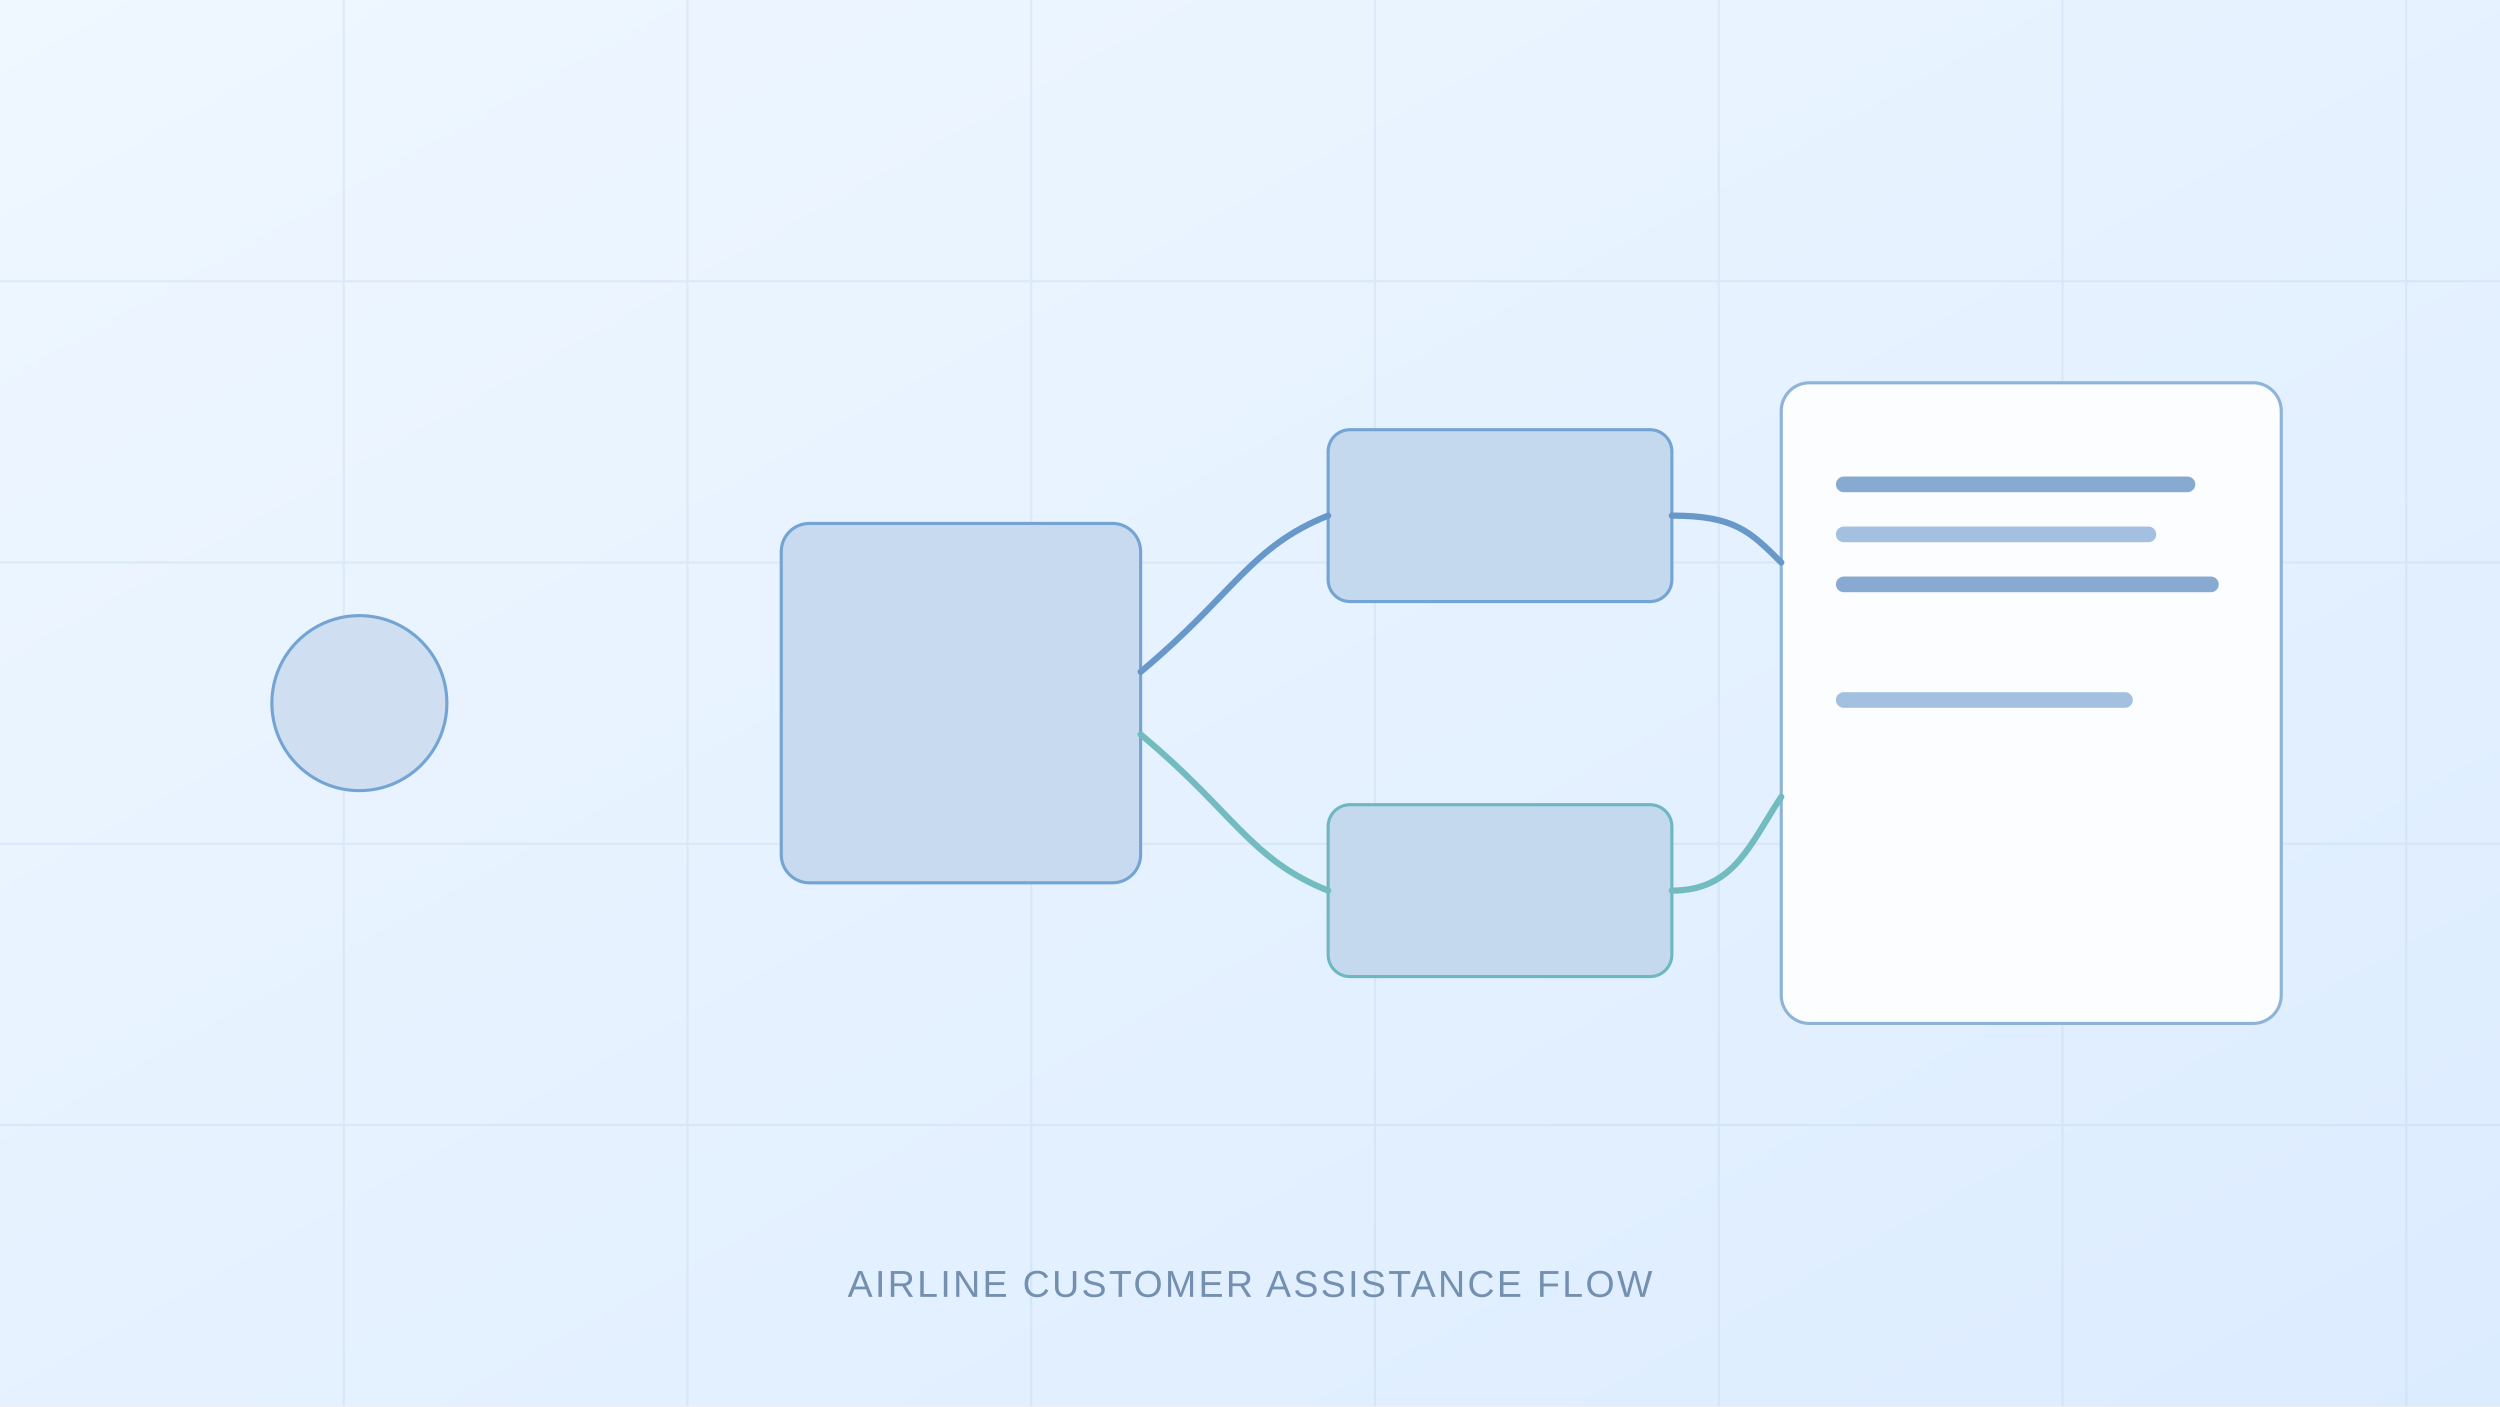
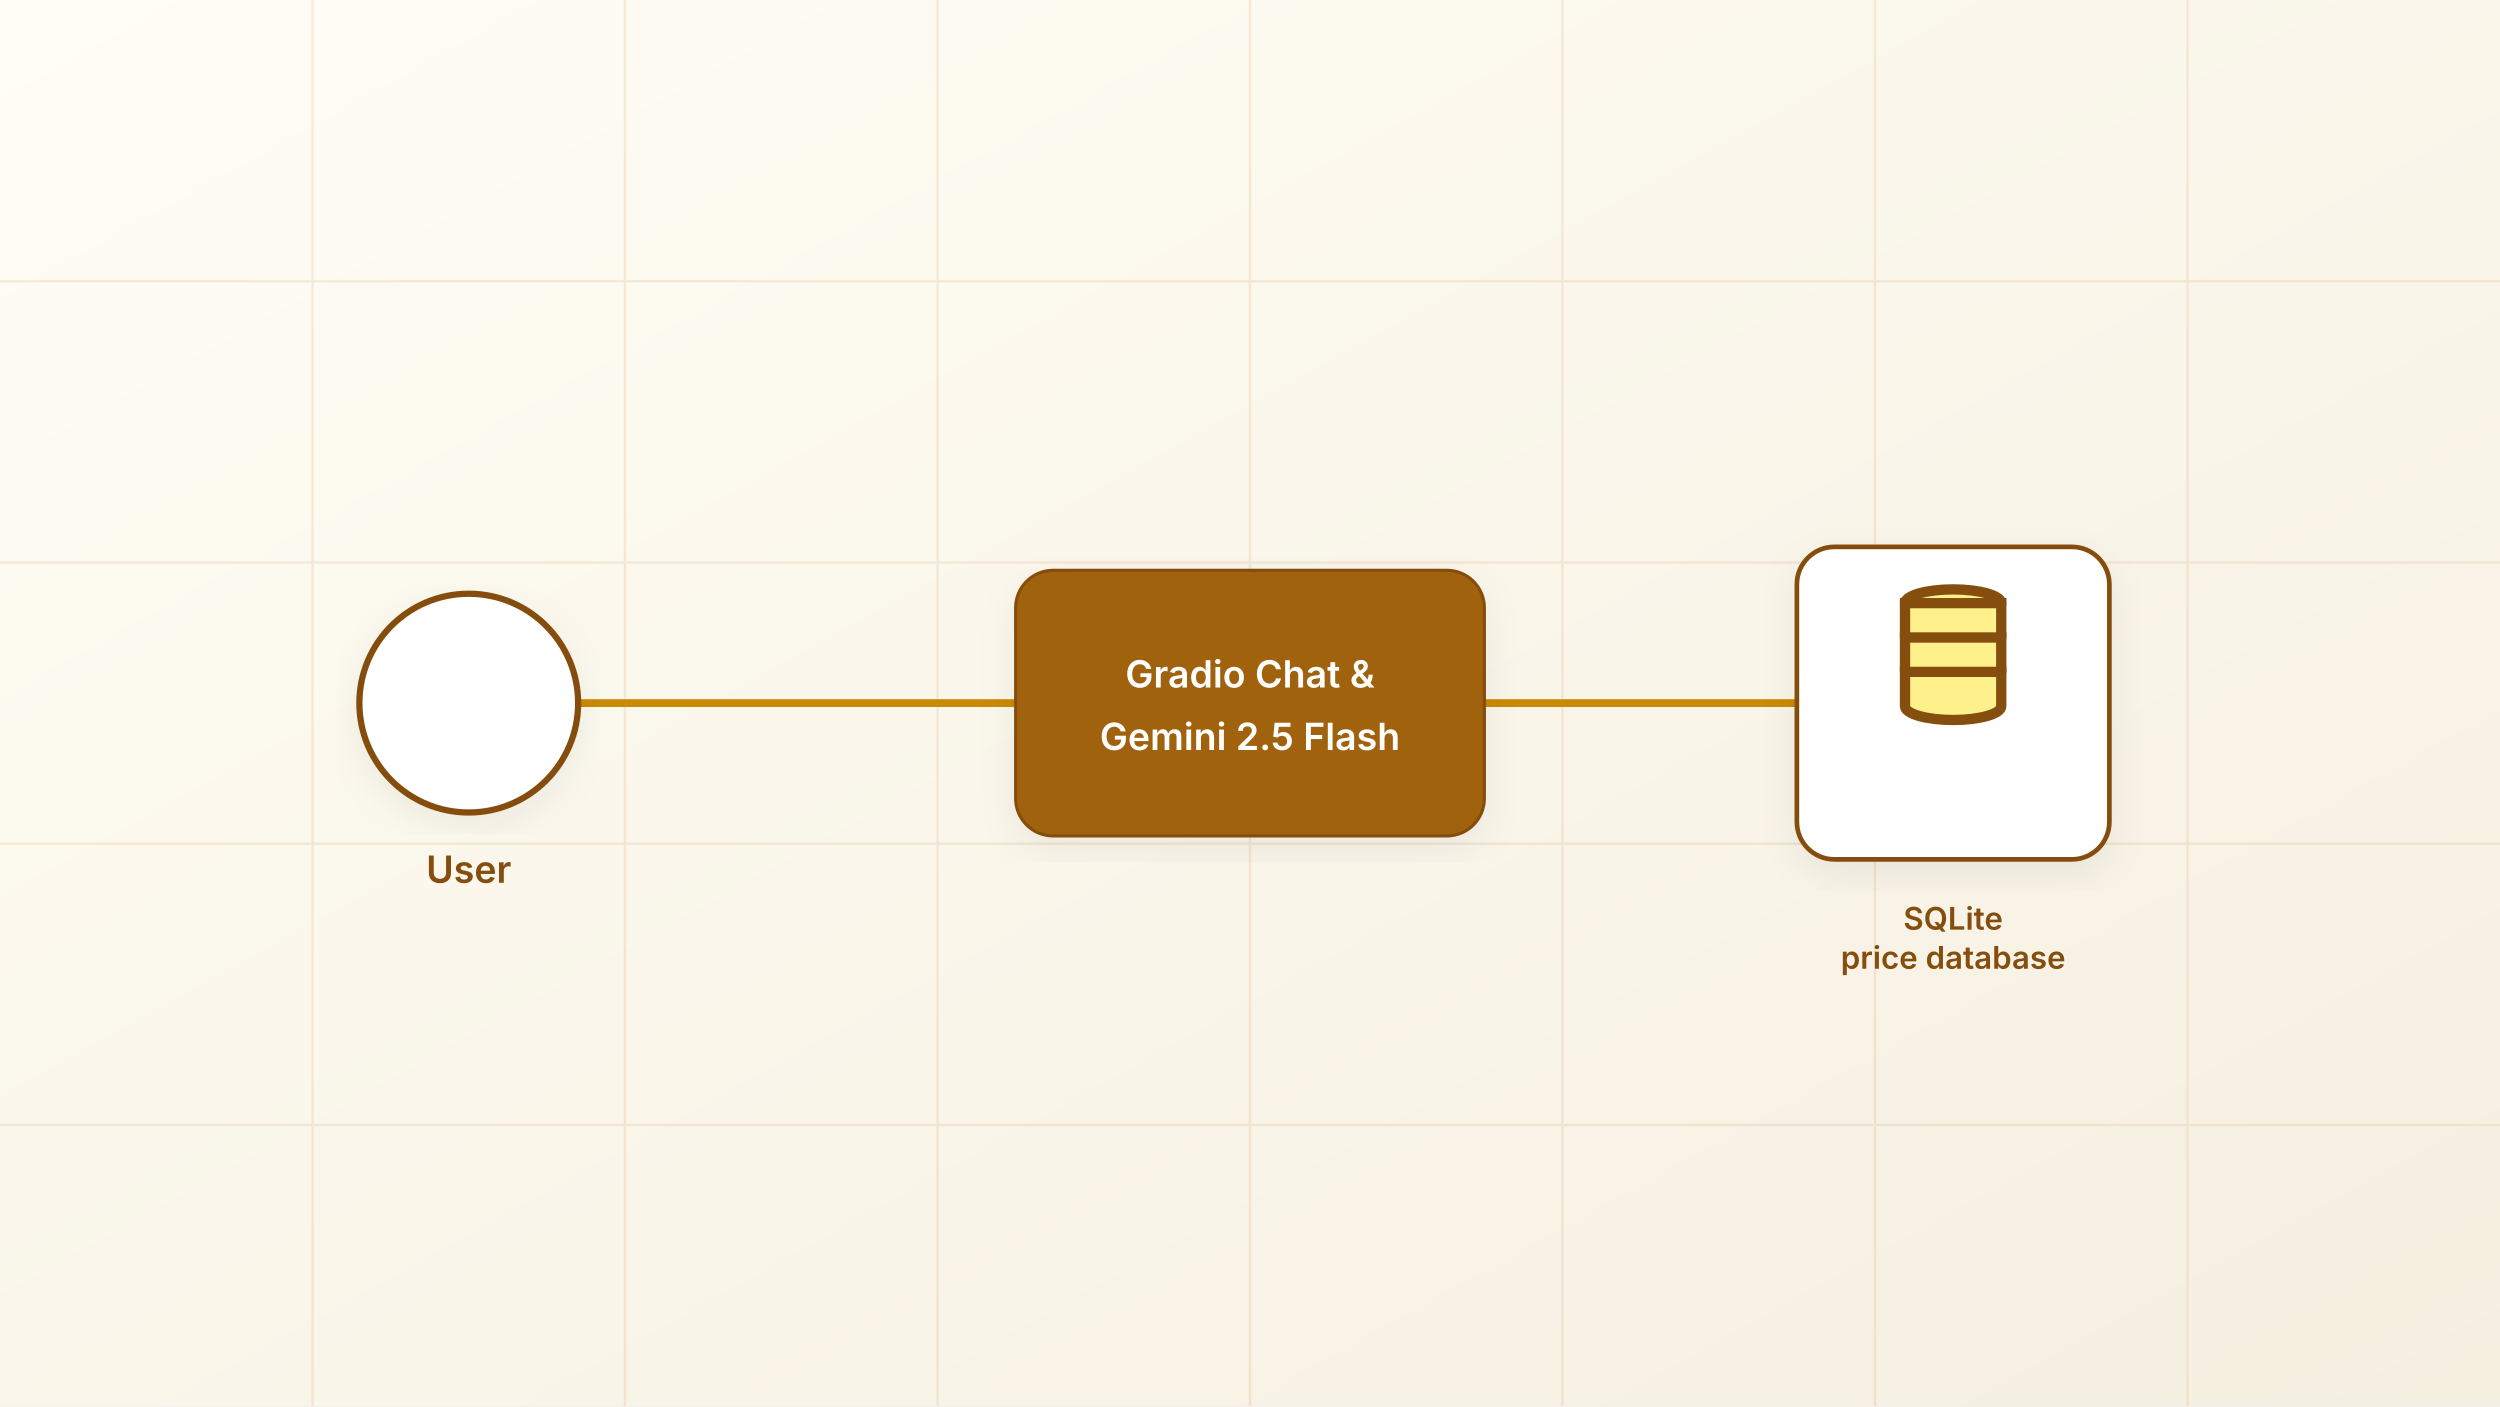
<svg xmlns="http://www.w3.org/2000/svg" width="1600" height="900" viewBox="0 0 1600 900">
  <defs>
    <linearGradient id="bg" x1="0" y1="0" x2="1" y2="1">
-       <stop offset="0%" stop-color="#eff7ff" />
-       <stop offset="100%" stop-color="#dcecff" />
+       <stop offset="0%" stop-color="#fffdf5" />
+       <stop offset="100%" stop-color="#f5efe0" />
    </linearGradient>
-     <linearGradient id="line" x1="0" y1="0" x2="1" y2="0">
-       <stop offset="0%" stop-color="#5e94c7" />
-       <stop offset="100%" stop-color="#6db5c3" />
-     </linearGradient>
+     <filter id="shadow" x="-10%" y="-10%" width="120%" height="120%">
+       <feDropShadow dx="0" dy="8" stdDeviation="12" flood-color="#3a2f0f" flood-opacity="0.06" />
+     </filter>
  </defs>
  <rect width="1600" height="900" fill="url(#bg)" />
-   <g opacity="0.34" stroke="#bfd3ea" stroke-width="1.4">
+   <g opacity="0.2" stroke="#d4a373" stroke-width="1.5">
    <path d="M0 180 H1600" />
    <path d="M0 360 H1600" />
    <path d="M0 540 H1600" />
    <path d="M0 720 H1600" />
-     <path d="M220 0 V900" />
-     <path d="M440 0 V900" />
-     <path d="M660 0 V900" />
-     <path d="M880 0 V900" />
-     <path d="M1100 0 V900" />
-     <path d="M1320 0 V900" />
-     <path d="M1540 0 V900" />
+     <path d="M200 0 V900" />
+     <path d="M400 0 V900" />
+     <path d="M600 0 V900" />
+     <path d="M800 0 V900" />
+     <path d="M1000 0 V900" />
+     <path d="M1200 0 V900" />
+     <path d="M1400 0 V900" />
  </g>
-   <circle cx="230" cy="450" r="56" fill="#cfdef0" stroke="#73a4d3" stroke-width="2" />
-   <rect x="500" y="335" width="230" height="230" rx="18" fill="#c8daef" stroke="#73a4d3" stroke-width="2" />
-   <rect x="850" y="275" width="220" height="110" rx="14" fill="#c4d8ee" stroke="#73a4d3" stroke-width="2" />
-   <rect x="850" y="515" width="220" height="110" rx="14" fill="#c4d8ee" stroke="#6eb7c0" stroke-width="2" />
-   <rect x="1140" y="245" width="320" height="410" rx="18" fill="#fbfdff" stroke="#8eb3d9" stroke-width="2" />
-   <rect x="1175" y="305" width="230" height="10" rx="5" fill="#88aad2" />
-   <rect x="1175" y="337" width="205" height="10" rx="5" fill="#a3c0e0" />
-   <rect x="1175" y="369" width="245" height="10" rx="5" fill="#88aad2" />
-   <rect x="1175" y="443" width="190" height="10" rx="5" fill="#a3c0e0" />
-   <path d="M286 450 H500" stroke="url(#line)" stroke-width="5" stroke-linecap="round" />
-   <path d="M730 430 C790 380, 800 350, 850 330" stroke="#6898ca" stroke-width="4" fill="none" stroke-linecap="round" />
-   <path d="M730 470 C790 520, 800 550, 850 570" stroke="#72bcc0" stroke-width="4" fill="none" stroke-linecap="round" />
-   <path d="M1070 330 C1110 330, 1120 340, 1140 360" stroke="#6898ca" stroke-width="4" fill="none" stroke-linecap="round" />
-   <path d="M1070 570 C1110 570, 1120 540, 1140 510" stroke="#72bcc0" stroke-width="4" fill="none" stroke-linecap="round" />
-   <text x="800" y="830" fill="#7390b0" text-anchor="middle" font-family="Segoe UI, Arial" font-size="24" letter-spacing="1.5">AIRLINE CUSTOMER ASSISTANCE FLOW</text>
+   <path d="M 370 450 L 650 450" fill="none" stroke="#ca8a04" stroke-width="5" stroke-linecap="round" />
+   <path d="M 950 450 L 1150 450" fill="none" stroke="#ca8a04" stroke-width="5" stroke-linecap="round" />
+   <g>
+     <circle cx="300" cy="450" r="70" fill="#ffffff" stroke="#854d0e" stroke-width="4" filter="url(#shadow)" />
+     <text x="300" y="565" fill="#854d0e" font-family="system-ui, -apple-system, sans-serif" font-size="24" font-weight="600" text-anchor="middle">User</text>
+   </g>
+   <g>
+     <rect x="650" y="365" width="300" height="170" rx="24" fill="#a16207" stroke="#854d0e" stroke-width="2" filter="url(#shadow)" />
+     <text x="800" y="440" fill="#ffffff" font-family="system-ui, -apple-system, sans-serif" font-size="24" font-weight="600" text-anchor="middle">Gradio Chat &amp;</text>
+     <text x="800" y="480" fill="#ffffff" font-family="system-ui, -apple-system, sans-serif" font-size="24" font-weight="600" text-anchor="middle">Gemini 2.5 Flash</text>
+   </g>
+   <g>
+     <rect x="1150" y="350" width="200" height="200" rx="24" fill="#ffffff" stroke="#854d0e" stroke-width="3" filter="url(#shadow)" />
+     <g stroke="#854d0e" stroke-width="3" fill="#fef08a" transform="translate(1250, 430) scale(2.2)">
+       <ellipse cx="0" cy="-20" rx="14" ry="4" />
+       <path d="M -14 -20 L -14 -10 A 14 4 0 0 0 14 -10 L 14 -20 Z" />
+       <path d="M -14 -10 L -14 0 A 14 4 0 0 0 14 0 L 14 -10 Z" />
+       <path d="M -14 0 L -14 10 A 14 4 0 0 0 14 10 L 14 0 Z" />
+     </g>
+     <text x="1250" y="595" fill="#854d0e" font-family="system-ui, -apple-system, sans-serif" font-size="20" font-weight="600" text-anchor="middle">SQLite</text>
+     <text x="1250" y="620" fill="#854d0e" font-family="system-ui, -apple-system, sans-serif" font-size="20" font-weight="600" text-anchor="middle">price database</text>
+   </g>
</svg>
